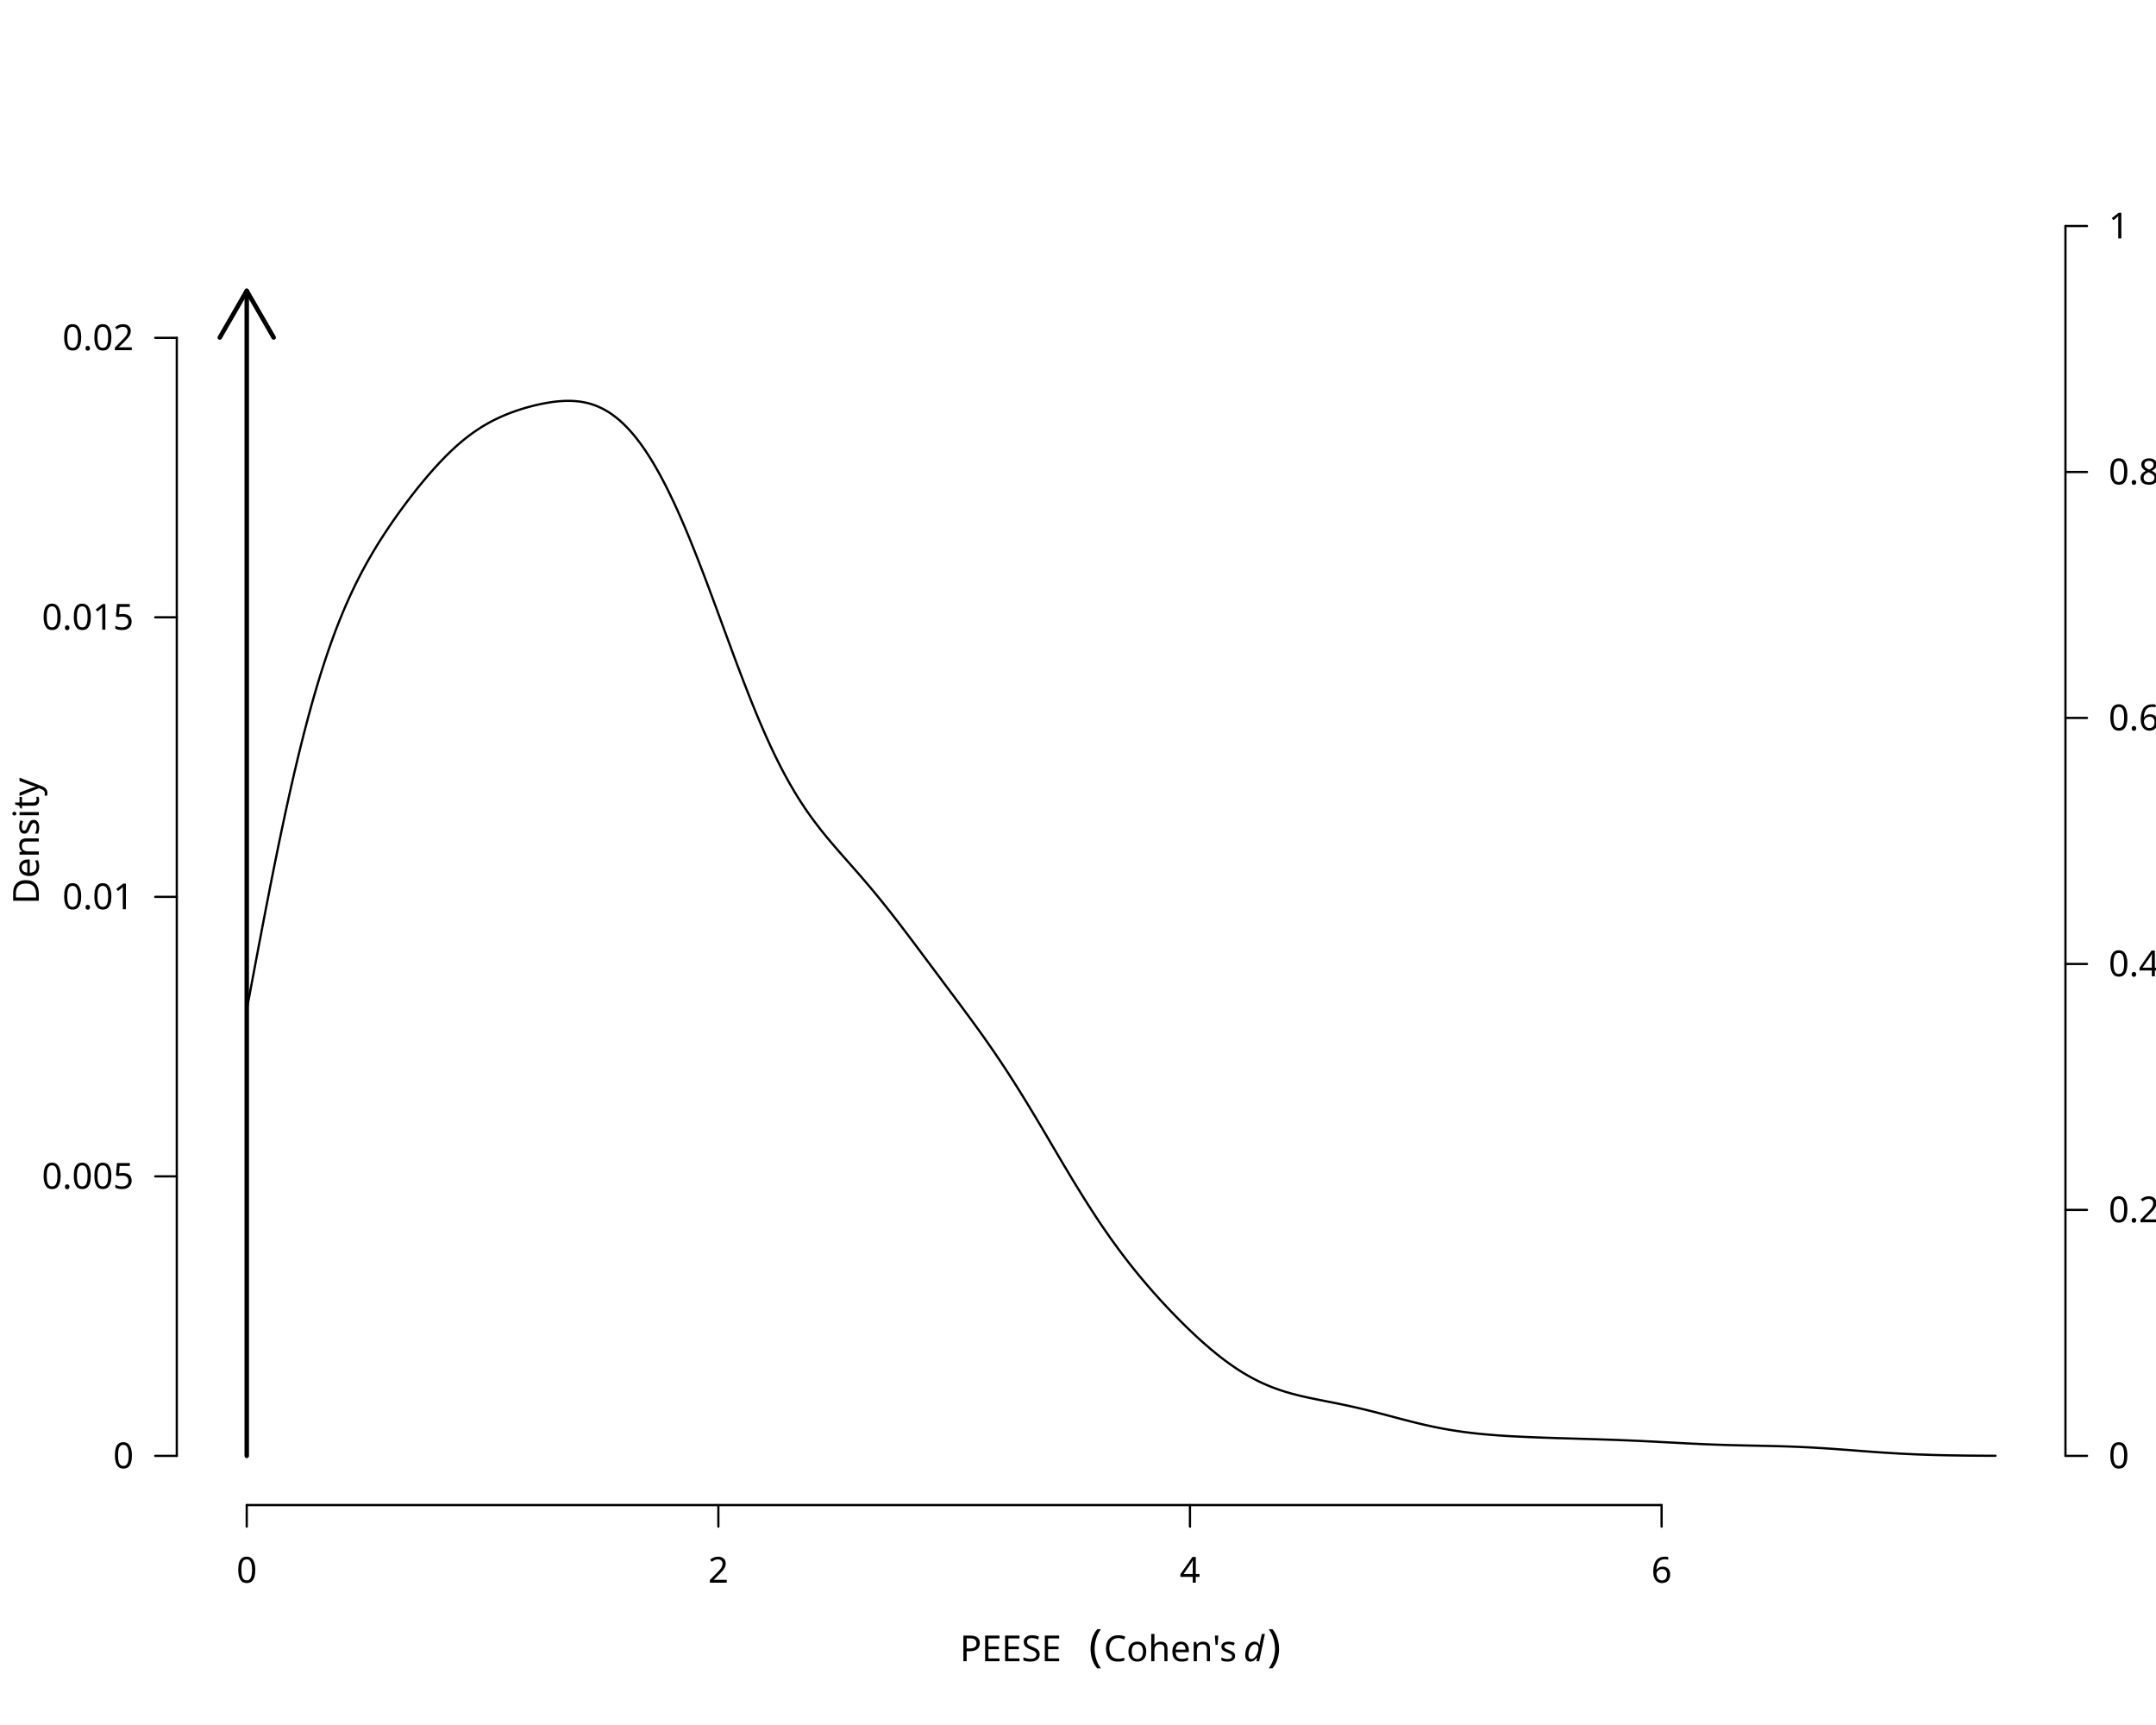
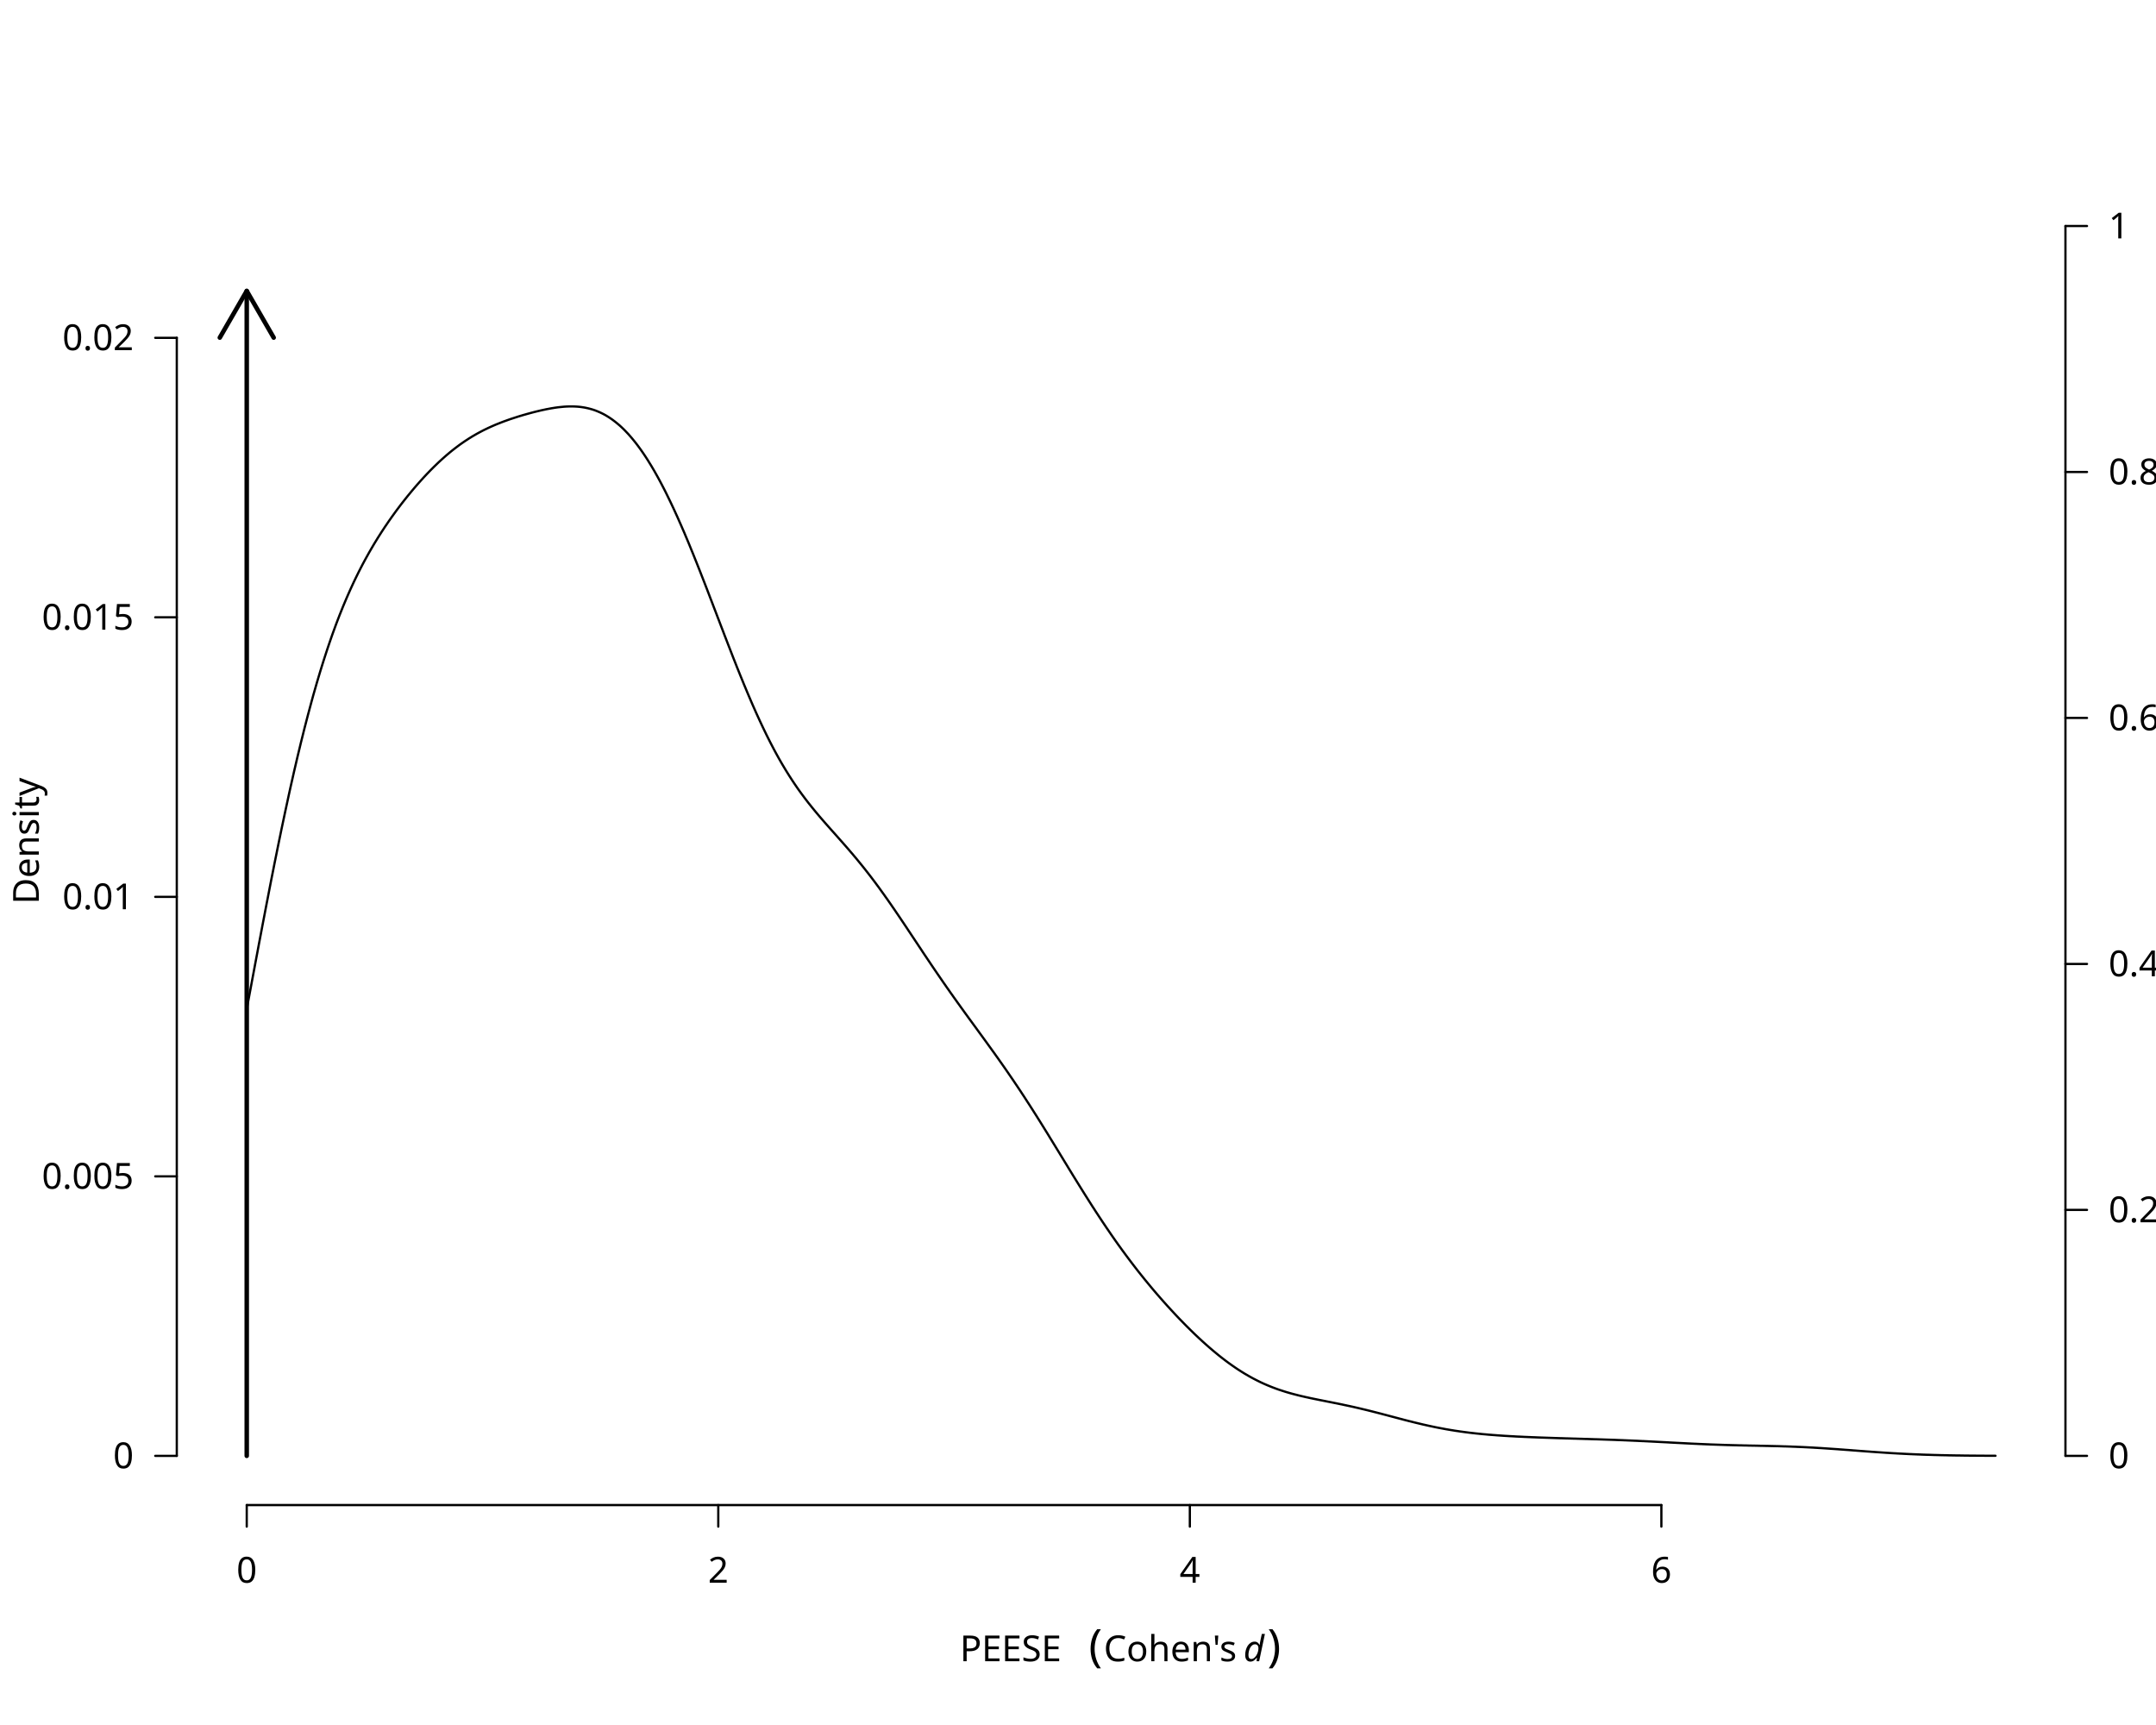
<svg xmlns="http://www.w3.org/2000/svg" class="svglite" data-engine-version="2.0" width="720.00pt" height="576.00pt" viewBox="0 0 720.00 576.00">
  <defs>
    <style type="text/css">
    .svglite line, .svglite polyline, .svglite polygon, .svglite path, .svglite rect, .svglite circle {
      fill: none;
      stroke: #000000;
      stroke-linecap: round;
      stroke-linejoin: round;
      stroke-miterlimit: 10.00;
    }
  </style>
  </defs>
  <rect width="100%" height="100%" style="stroke: none; fill: #FFFFFF;" />
  <defs>
    <clipPath id="cpMC4wMHw3MjAuMDB8MC4wMHw1NzYuMDA=">
      <rect x="0.00" y="0.00" width="720.00" height="576.00" />
    </clipPath>
  </defs>
  <g clip-path="url(#cpMC4wMHw3MjAuMDB8MC4wMHw1NzYuMDA=)">
    <text x="320.57" y="554.71" style="font-size: 12.00px; font-family: sans;" textLength="40.03px" lengthAdjust="spacingAndGlyphs">PEESE</text>
    <text x="360.60" y="554.71" style="font-size: 12.00px; font-family: sans;" textLength="3.00px" lengthAdjust="spacingAndGlyphs"> </text>
    <text x="363.61" y="554.71" style="font-size: 15.00px; font-family: sans;" textLength="5.00px" lengthAdjust="spacingAndGlyphs">(</text>
    <text x="368.60" y="554.71" style="font-size: 12.00px; font-family: sans;" textLength="43.66px" lengthAdjust="spacingAndGlyphs">Cohen's</text>
    <text x="412.26" y="554.71" style="font-size: 12.00px; font-family: sans;" textLength="3.00px" lengthAdjust="spacingAndGlyphs"> </text>
    <text x="415.26" y="554.71" style="font-size: 12.00px; font-style: italic; font-family: sans;" textLength="6.67px" lengthAdjust="spacingAndGlyphs">d</text>
    <text x="423.24" y="554.71" style="font-size: 15.00px; font-family: sans;" textLength="4.99px" lengthAdjust="spacingAndGlyphs">)</text>
    <text transform="translate(12.96,280.80) rotate(-90)" text-anchor="middle" style="font-size: 12.00px; font-family: sans;" textLength="40.02px" lengthAdjust="spacingAndGlyphs">Density</text>
-     <line x1="82.40" y1="502.56" x2="554.89" y2="502.56" style="stroke-width: 0.75;" />
+     <line x1="82.40" y1="502.56" x2="554.82" y2="502.56" style="stroke-width: 0.75;" />
    <line x1="82.40" y1="502.56" x2="82.40" y2="509.76" style="stroke-width: 0.75;" />
-     <line x1="239.90" y1="502.56" x2="239.90" y2="509.76" style="stroke-width: 0.75;" />
-     <line x1="397.39" y1="502.56" x2="397.39" y2="509.76" style="stroke-width: 0.75;" />
-     <line x1="554.89" y1="502.56" x2="554.89" y2="509.76" style="stroke-width: 0.75;" />
+     <line x1="239.87" y1="502.56" x2="239.87" y2="509.76" style="stroke-width: 0.75;" />
+     <line x1="397.35" y1="502.56" x2="397.35" y2="509.76" style="stroke-width: 0.75;" />
+     <line x1="554.82" y1="502.56" x2="554.82" y2="509.76" style="stroke-width: 0.75;" />
    <text x="82.40" y="528.48" text-anchor="middle" style="font-size: 12.00px; font-family: sans;" textLength="6.67px" lengthAdjust="spacingAndGlyphs">0</text>
-     <text x="239.90" y="528.48" text-anchor="middle" style="font-size: 12.00px; font-family: sans;" textLength="6.67px" lengthAdjust="spacingAndGlyphs">2</text>
-     <text x="397.39" y="528.48" text-anchor="middle" style="font-size: 12.00px; font-family: sans;" textLength="6.67px" lengthAdjust="spacingAndGlyphs">4</text>
-     <text x="554.89" y="528.48" text-anchor="middle" style="font-size: 12.00px; font-family: sans;" textLength="6.67px" lengthAdjust="spacingAndGlyphs">6</text>
+     <text x="239.87" y="528.48" text-anchor="middle" style="font-size: 12.00px; font-family: sans;" textLength="6.67px" lengthAdjust="spacingAndGlyphs">2</text>
+     <text x="397.35" y="528.48" text-anchor="middle" style="font-size: 12.00px; font-family: sans;" textLength="6.67px" lengthAdjust="spacingAndGlyphs">4</text>
+     <text x="554.82" y="528.48" text-anchor="middle" style="font-size: 12.00px; font-family: sans;" textLength="6.67px" lengthAdjust="spacingAndGlyphs">6</text>
    <line x1="59.04" y1="486.13" x2="59.04" y2="112.80" style="stroke-width: 0.75;" />
    <line x1="59.04" y1="486.13" x2="51.84" y2="486.13" style="stroke-width: 0.75;" />
    <line x1="59.04" y1="392.80" x2="51.84" y2="392.80" style="stroke-width: 0.75;" />
    <line x1="59.04" y1="299.47" x2="51.84" y2="299.47" style="stroke-width: 0.75;" />
    <line x1="59.04" y1="206.13" x2="51.84" y2="206.13" style="stroke-width: 0.75;" />
    <line x1="59.04" y1="112.80" x2="51.84" y2="112.80" style="stroke-width: 0.75;" />
    <text x="44.64" y="490.26" text-anchor="end" style="font-size: 12.00px; font-family: sans;" textLength="6.67px" lengthAdjust="spacingAndGlyphs">0</text>
    <text x="44.64" y="396.93" text-anchor="end" style="font-size: 12.00px; font-family: sans;" textLength="30.03px" lengthAdjust="spacingAndGlyphs">0.005</text>
    <text x="44.64" y="303.60" text-anchor="end" style="font-size: 12.00px; font-family: sans;" textLength="23.36px" lengthAdjust="spacingAndGlyphs">0.01</text>
    <text x="44.64" y="210.26" text-anchor="end" style="font-size: 12.00px; font-family: sans;" textLength="30.03px" lengthAdjust="spacingAndGlyphs">0.015</text>
    <text x="44.64" y="116.93" text-anchor="end" style="font-size: 12.00px; font-family: sans;" textLength="23.36px" lengthAdjust="spacingAndGlyphs">0.02</text>
    <line x1="689.76" y1="486.13" x2="689.76" y2="75.47" style="stroke-width: 0.75;" />
    <line x1="689.76" y1="486.13" x2="696.96" y2="486.13" style="stroke-width: 0.75;" />
    <line x1="689.76" y1="404.00" x2="696.96" y2="404.00" style="stroke-width: 0.75;" />
    <line x1="689.76" y1="321.87" x2="696.96" y2="321.87" style="stroke-width: 0.75;" />
    <line x1="689.76" y1="239.73" x2="696.96" y2="239.73" style="stroke-width: 0.75;" />
    <line x1="689.76" y1="157.60" x2="696.96" y2="157.60" style="stroke-width: 0.75;" />
    <line x1="689.76" y1="75.47" x2="696.96" y2="75.47" style="stroke-width: 0.75;" />
    <text x="704.16" y="490.26" style="font-size: 12.00px; font-family: sans;" textLength="6.67px" lengthAdjust="spacingAndGlyphs">0</text>
    <text x="704.16" y="408.13" style="font-size: 12.00px; font-family: sans;" textLength="16.68px" lengthAdjust="spacingAndGlyphs">0.2</text>
    <text x="704.16" y="326.00" style="font-size: 12.00px; font-family: sans;" textLength="16.68px" lengthAdjust="spacingAndGlyphs">0.4</text>
    <text x="704.16" y="243.86" style="font-size: 12.00px; font-family: sans;" textLength="16.68px" lengthAdjust="spacingAndGlyphs">0.6</text>
    <text x="704.16" y="161.73" style="font-size: 12.00px; font-family: sans;" textLength="16.68px" lengthAdjust="spacingAndGlyphs">0.8</text>
    <text x="704.16" y="79.60" style="font-size: 12.00px; font-family: sans;" textLength="6.67px" lengthAdjust="spacingAndGlyphs">1</text>
    <text transform="translate(744.48,280.80) rotate(-90)" text-anchor="middle" style="font-size: 12.00px; font-family: sans;" textLength="56.03px" lengthAdjust="spacingAndGlyphs">Probability</text>
  </g>
  <defs>
    <clipPath id="cpNTkuMDR8Njg5Ljc2fDU5LjA0fDUwMi41Ng==">
      <rect x="59.04" y="59.04" width="630.72" height="443.52" />
    </clipPath>
  </defs>
  <g clip-path="url(#cpNTkuMDR8Njg5Ljc2fDU5LjA0fDUwMi41Ng==)">
-     <polyline points="82.40,486.13 82.40,337.22 82.98,334.10 83.57,330.98 84.15,327.86 84.74,324.74 85.32,321.64 85.91,318.54 86.49,315.45 87.08,312.38 87.66,309.31 88.25,306.27 88.83,303.24 89.42,300.23 90.00,297.25 90.58,294.28 91.17,291.34 91.75,288.43 92.34,285.55 92.92,282.69 93.51,279.86 94.09,277.07 94.68,274.32 95.26,271.59 95.85,268.90 96.43,266.25 97.01,263.64 97.60,261.06 98.18,258.52 98.77,256.02 99.35,253.57 99.94,251.16 100.52,248.79 101.11,246.45 101.69,244.16 102.28,241.92 102.86,239.72 103.45,237.56 104.03,235.44 104.61,233.37 105.20,231.34 105.78,229.36 106.37,227.41 106.95,225.50 107.54,223.64 108.12,221.83 108.71,220.04 109.29,218.30 109.88,216.60 110.46,214.94 111.04,213.32 111.63,211.73 112.21,210.18 112.80,208.67 113.38,207.19 113.97,205.75 114.55,204.34 115.14,202.95 115.72,201.61 116.31,200.29 116.89,199.01 117.48,197.74 118.06,196.51 118.64,195.31 119.23,194.13 119.81,192.97 120.40,191.83 120.98,190.72 121.57,189.64 122.15,188.57 122.74,187.52 123.32,186.49 123.91,185.48 124.49,184.48 125.07,183.51 125.66,182.54 126.24,181.59 126.83,180.66 127.41,179.74 128.00,178.83 128.58,177.94 129.17,177.05 129.75,176.18 130.34,175.32 130.92,174.47 131.51,173.62 132.09,172.79 132.67,171.97 133.26,171.15 133.84,170.34 134.43,169.55 135.01,168.76 135.60,167.97 136.18,167.20 136.77,166.43 137.35,165.67 137.94,164.92 138.52,164.17 139.10,163.43 139.69,162.70 140.27,161.98 140.86,161.27 141.44,160.56 142.03,159.86 142.61,159.17 143.20,158.49 143.78,157.81 144.37,157.15 144.95,156.49 145.54,155.84 146.12,155.21 146.70,154.58 147.29,153.96 147.87,153.35 148.46,152.75 149.04,152.16 149.63,151.58 150.21,151.01 150.80,150.45 151.38,149.91 151.97,149.37 152.55,148.84 153.13,148.33 153.72,147.83 154.30,147.33 154.89,146.85 155.47,146.38 156.06,145.92 156.64,145.48 157.23,145.04 157.81,144.61 158.40,144.20 158.98,143.80 159.57,143.41 160.15,143.03 160.73,142.65 161.32,142.29 161.90,141.95 162.49,141.61 163.07,141.28 163.66,140.95 164.24,140.64 164.83,140.34 165.41,140.05 166.00,139.77 166.58,139.49 167.16,139.23 167.75,138.97 168.33,138.72 168.92,138.47 169.50,138.24 170.09,138.01 170.67,137.79 171.26,137.57 171.84,137.36 172.43,137.16 173.01,136.96 173.60,136.77 174.18,136.58 174.76,136.41 175.35,136.23 175.93,136.06 176.52,135.90 177.10,135.74 177.69,135.59 178.27,135.44 178.86,135.30 179.44,135.17 180.03,135.03 180.61,134.91 181.19,134.79 181.78,134.68 182.36,134.57 182.95,134.47 183.53,134.37 184.12,134.29 184.70,134.20 185.29,134.13 185.87,134.06 186.46,134.01 187.04,133.96 187.63,133.92 188.21,133.88 188.79,133.86 189.38,133.85 189.96,133.85 190.55,133.85 191.13,133.87 191.72,133.91 192.30,133.95 192.89,134.01 193.47,134.07 194.06,134.16 194.64,134.26 195.22,134.37 195.81,134.49 196.39,134.63 196.98,134.79 197.56,134.97 198.15,135.16 198.73,135.37 199.32,135.60 199.90,135.84 200.49,136.11 201.07,136.39 201.66,136.69 202.24,137.02 202.82,137.36 203.41,137.72 203.99,138.11 204.58,138.52 205.16,138.95 205.75,139.40 206.33,139.87 206.92,140.36 207.50,140.89 208.09,141.43 208.67,142.00 209.25,142.59 209.84,143.20 210.42,143.84 211.01,144.51 211.59,145.19 212.18,145.90 212.76,146.64 213.35,147.41 213.93,148.19 214.52,149.00 215.10,149.84 215.69,150.70 216.27,151.59 216.85,152.50 217.44,153.43 218.02,154.39 218.61,155.38 219.19,156.39 219.78,157.43 220.36,158.48 220.95,159.57 221.53,160.67 222.12,161.80 222.70,162.96 223.28,164.13 223.87,165.33 224.45,166.55 225.04,167.79 225.62,169.06 226.21,170.34 226.79,171.65 227.38,172.97 227.96,174.32 228.55,175.68 229.13,177.07 229.72,178.47 230.30,179.88 230.88,181.32 231.47,182.77 232.05,184.23 232.64,185.71 233.22,187.20 233.81,188.71 234.39,190.23 234.98,191.76 235.56,193.29 236.15,194.84 236.73,196.40 237.31,197.96 237.90,199.53 238.48,201.11 239.07,202.69 239.65,204.28 240.24,205.87 240.82,207.45 241.41,209.05 241.99,210.64 242.58,212.22 243.16,213.81 243.75,215.39 244.33,216.97 244.91,218.55 245.50,220.12 246.08,221.68 246.67,223.23 247.25,224.77 247.84,226.31 248.42,227.83 249.01,229.34 249.59,230.84 250.18,232.33 250.76,233.80 251.34,235.25 251.93,236.69 252.51,238.12 253.10,239.52 253.68,240.91 254.27,242.28 254.85,243.63 255.44,244.97 256.02,246.28 256.61,247.57 257.19,248.85 257.78,250.10 258.36,251.33 258.94,252.54 259.53,253.73 260.11,254.90 260.70,256.05 261.28,257.17 261.87,258.28 262.45,259.36 263.04,260.42 263.62,261.47 264.21,262.49 264.79,263.48 265.37,264.47 265.96,265.43 266.54,266.37 267.13,267.29 267.71,268.20 268.30,269.08 268.88,269.96 269.47,270.81 270.05,271.64 270.64,272.47 271.22,273.28 271.81,274.07 272.39,274.85 272.97,275.61 273.56,276.37 274.14,277.12 274.73,277.85 275.31,278.57 275.90,279.29 276.48,280.00 277.07,280.70 277.65,281.39 278.24,282.07 278.82,282.76 279.41,283.43 279.99,284.11 280.57,284.77 281.16,285.44 281.74,286.11 282.33,286.77 282.91,287.43 283.50,288.09 284.08,288.76 284.67,289.42 285.25,290.08 285.84,290.75 286.42,291.42 287.00,292.09 287.59,292.76 288.17,293.44 288.76,294.12 289.34,294.81 289.93,295.49 290.51,296.18 291.10,296.88 291.68,297.58 292.27,298.28 292.85,298.99 293.44,299.71 294.02,300.42 294.60,301.15 295.19,301.87 295.77,302.60 296.36,303.34 296.94,304.08 297.53,304.82 298.11,305.57 298.70,306.32 299.28,307.07 299.87,307.83 300.45,308.59 301.03,309.35 301.62,310.12 302.20,310.89 302.79,311.66 303.37,312.43 303.96,313.21 304.54,313.98 305.13,314.76 305.71,315.54 306.30,316.32 306.88,317.10 307.47,317.88 308.05,318.67 308.63,319.45 309.22,320.23 309.80,321.01 310.39,321.79 310.97,322.58 311.56,323.36 312.14,324.14 312.73,324.92 313.31,325.70 313.90,326.49 314.48,327.27 315.06,328.05 315.65,328.83 316.23,329.61 316.82,330.39 317.40,331.17 317.99,331.95 318.57,332.73 319.16,333.52 319.74,334.30 320.33,335.08 320.91,335.87 321.50,336.66 322.08,337.45 322.66,338.24 323.25,339.03 323.83,339.82 324.42,340.62 325.00,341.42 325.59,342.22 326.17,343.03 326.76,343.84 327.34,344.65 327.93,345.47 328.51,346.29 329.09,347.12 329.68,347.95 330.26,348.79 330.85,349.63 331.43,350.47 332.02,351.33 332.60,352.18 333.19,353.05 333.77,353.91 334.36,354.79 334.94,355.67 335.53,356.55 336.11,357.45 336.69,358.34 337.28,359.25 337.86,360.16 338.45,361.07 339.03,361.99 339.62,362.92 340.20,363.85 340.79,364.79 341.37,365.73 341.96,366.68 342.54,367.63 343.12,368.59 343.71,369.55 344.29,370.52 344.88,371.49 345.46,372.46 346.05,373.44 346.63,374.42 347.22,375.40 347.80,376.39 348.39,377.38 348.97,378.37 349.56,379.36 350.14,380.35 350.72,381.34 351.31,382.33 351.89,383.33 352.48,384.32 353.06,385.31 353.65,386.30 354.23,387.29 354.82,388.27 355.40,389.26 355.99,390.24 356.57,391.21 357.15,392.19 357.74,393.16 358.32,394.13 358.91,395.09 359.49,396.05 360.08,397.00 360.66,397.95 361.25,398.89 361.83,399.83 362.42,400.76 363.00,401.68 363.59,402.60 364.17,403.51 364.75,404.42 365.34,405.31 365.92,406.21 366.51,407.09 367.09,407.97 367.68,408.83 368.26,409.70 368.85,410.55 369.43,411.40 370.02,412.23 370.60,413.07 371.18,413.89 371.77,414.71 372.35,415.51 372.94,416.31 373.52,417.11 374.11,417.89 374.69,418.67 375.28,419.44 375.86,420.21 376.45,420.96 377.03,421.72 377.62,422.46 378.20,423.19 378.78,423.92 379.37,424.65 379.95,425.36 380.54,426.07 381.12,426.77 381.71,427.47 382.29,428.16 382.88,428.85 383.46,429.53 384.05,430.20 384.63,430.87 385.21,431.54 385.80,432.19 386.38,432.84 386.97,433.49 387.55,434.14 388.14,434.77 388.72,435.41 389.31,436.03 389.89,436.66 390.48,437.27 391.06,437.89 391.65,438.50 392.23,439.10 392.81,439.70 393.40,440.29 393.98,440.88 394.57,441.47 395.15,442.05 395.74,442.63 396.32,443.20 396.91,443.76 397.49,444.32 398.08,444.88 398.66,445.43 399.24,445.98 399.83,446.52 400.41,447.05 401.00,447.58 401.58,448.11 402.17,448.62 402.75,449.13 403.34,449.64 403.92,450.14 404.51,450.64 405.09,451.12 405.68,451.60 406.26,452.08 406.84,452.55 407.43,453.01 408.01,453.46 408.60,453.91 409.18,454.35 409.77,454.78 410.35,455.20 410.94,455.62 411.52,456.03 412.11,456.43 412.69,456.83 413.27,457.21 413.86,457.59 414.44,457.96 415.03,458.33 415.61,458.68 416.20,459.02 416.78,459.36 417.37,459.69 417.95,460.01 418.54,460.33 419.12,460.63 419.71,460.93 420.29,461.22 420.87,461.50 421.46,461.77 422.04,462.04 422.63,462.30 423.21,462.55 423.80,462.79 424.38,463.03 424.97,463.26 425.55,463.48 426.14,463.69 426.72,463.90 427.30,464.10 427.89,464.30 428.47,464.49 429.06,464.67 429.64,464.85 430.23,465.02 430.81,465.19 431.40,465.35 431.98,465.51 432.57,465.66 433.15,465.81 433.74,465.96 434.32,466.10 434.90,466.23 435.49,466.37 436.07,466.50 436.66,466.63 437.24,466.76 437.83,466.88 438.41,467.00 439.00,467.12 439.58,467.24 440.17,467.36 440.75,467.48 441.33,467.59 441.92,467.71 442.50,467.83 443.09,467.94 443.67,468.06 444.26,468.17 444.84,468.29 445.43,468.40 446.01,468.52 446.60,468.64 447.18,468.76 447.77,468.88 448.35,469.00 448.93,469.12 449.52,469.25 450.10,469.37 450.69,469.50 451.27,469.63 451.86,469.76 452.44,469.89 453.03,470.02 453.61,470.16 454.20,470.29 454.78,470.43 455.36,470.57 455.95,470.71 456.53,470.86 457.12,471.00 457.70,471.15 458.29,471.29 458.87,471.44 459.46,471.59 460.04,471.74 460.63,471.89 461.21,472.05 461.80,472.20 462.38,472.35 462.96,472.51 463.55,472.66 464.13,472.82 464.72,472.97 465.30,473.13 465.89,473.28 466.47,473.44 467.06,473.59 467.64,473.75 468.23,473.90 468.81,474.05 469.39,474.20 469.98,474.35 470.56,474.50 471.15,474.65 471.73,474.80 472.32,474.94 472.90,475.09 473.49,475.23 474.07,475.37 474.66,475.51 475.24,475.65 475.83,475.78 476.41,475.91 476.99,476.04 477.58,476.17 478.16,476.30 478.75,476.42 479.33,476.54 479.92,476.66 480.50,476.77 481.09,476.89 481.67,477.00 482.26,477.11 482.84,477.21 483.43,477.31 484.01,477.42 484.59,477.51 485.18,477.61 485.76,477.70 486.35,477.79 486.93,477.88 487.52,477.96 488.10,478.05 488.69,478.13 489.27,478.21 489.86,478.28 490.44,478.35 491.02,478.43 491.61,478.49 492.19,478.56 492.78,478.63 493.36,478.69 493.95,478.75 494.53,478.81 495.12,478.86 495.70,478.92 496.29,478.97 496.87,479.02 497.46,479.07 498.04,479.12 498.62,479.17 499.21,479.21 499.79,479.26 500.38,479.30 500.96,479.34 501.55,479.38 502.13,479.42 502.72,479.45 503.30,479.49 503.89,479.52 504.47,479.56 505.05,479.59 505.64,479.62 506.22,479.65 506.81,479.68 507.39,479.71 507.98,479.74 508.56,479.77 509.15,479.80 509.73,479.82 510.32,479.85 510.90,479.87 511.49,479.90 512.07,479.92 512.65,479.94 513.24,479.97 513.82,479.99 514.41,480.01 514.99,480.03 515.58,480.05 516.16,480.07 516.75,480.09 517.33,480.11 517.92,480.13 518.50,480.15 519.08,480.17 519.67,480.19 520.25,480.21 520.84,480.22 521.42,480.24 522.01,480.26 522.59,480.28 523.18,480.30 523.76,480.31 524.35,480.33 524.93,480.35 525.52,480.36 526.10,480.38 526.68,480.40 527.27,480.42 527.85,480.43 528.44,480.45 529.02,480.47 529.61,480.48 530.19,480.50 530.78,480.52 531.36,480.54 531.95,480.56 532.53,480.57 533.11,480.59 533.70,480.61 534.28,480.63 534.87,480.65 535.45,480.67 536.04,480.69 536.62,480.71 537.21,480.73 537.79,480.75 538.38,480.77 538.96,480.79 539.55,480.81 540.13,480.83 540.71,480.85 541.30,480.88 541.88,480.90 542.47,480.92 543.05,480.95 543.64,480.97 544.22,481.00 544.81,481.02 545.39,481.05 545.98,481.07 546.56,481.10 547.14,481.13 547.73,481.15 548.31,481.18 548.90,481.21 549.48,481.24 550.07,481.27 550.65,481.30 551.24,481.32 551.82,481.35 552.41,481.38 552.99,481.41 553.58,481.44 554.16,481.48 554.74,481.51 555.33,481.54 555.91,481.57 556.50,481.60 557.08,481.63 557.67,481.66 558.25,481.69 558.84,481.72 559.42,481.75 560.01,481.79 560.59,481.82 561.17,481.85 561.76,481.88 562.34,481.91 562.93,481.94 563.51,481.97 564.10,482.00 564.68,482.03 565.27,482.06 565.85,482.08 566.44,482.11 567.02,482.14 567.61,482.17 568.19,482.19 568.77,482.22 569.36,482.24 569.94,482.27 570.53,482.29 571.11,482.31 571.70,482.34 572.28,482.36 572.87,482.38 573.45,482.40 574.04,482.42 574.62,482.44 575.20,482.46 575.79,482.48 576.37,482.50 576.96,482.51 577.54,482.53 578.13,482.55 578.71,482.56 579.30,482.58 579.88,482.59 580.47,482.61 581.05,482.62 581.64,482.63 582.22,482.65 582.80,482.66 583.39,482.67 583.97,482.68 584.56,482.70 585.14,482.71 585.73,482.72 586.31,482.73 586.90,482.74 587.48,482.75 588.07,482.77 588.65,482.78 589.23,482.79 589.82,482.80 590.40,482.82 590.99,482.83 591.57,482.84 592.16,482.86 592.74,482.87 593.33,482.89 593.91,482.90 594.50,482.92 595.08,482.93 595.67,482.95 596.25,482.97 596.83,482.99 597.42,483.01 598.00,483.03 598.59,483.05 599.17,483.07 599.76,483.10 600.34,483.12 600.93,483.14 601.51,483.17 602.10,483.20 602.68,483.23 603.26,483.25 603.85,483.28 604.43,483.31 605.02,483.35 605.60,483.38 606.19,483.41 606.77,483.45 607.36,483.48 607.94,483.52 608.53,483.55 609.11,483.59 609.70,483.63 610.28,483.67 610.86,483.71 611.45,483.75 612.03,483.79 612.62,483.83 613.20,483.87 613.79,483.92 614.37,483.96 614.96,484.00 615.54,484.05 616.13,484.09 616.71,484.13 617.29,484.18 617.88,484.22 618.46,484.27 619.05,484.31 619.63,484.36 620.22,484.40 620.80,484.45 621.39,484.49 621.97,484.54 622.56,484.58 623.14,484.62 623.73,484.67 624.31,484.71 624.89,484.75 625.48,484.80 626.06,484.84 626.65,484.88 627.23,484.92 627.82,484.96 628.40,485.00 628.99,485.04 629.57,485.08 630.16,485.11 630.74,485.15 631.32,485.19 631.91,485.22 632.49,485.26 633.08,485.29 633.66,485.32 634.25,485.36 634.83,485.39 635.42,485.42 636.00,485.45 636.59,485.48 637.17,485.51 637.76,485.53 638.34,485.56 638.92,485.59 639.51,485.61 640.09,485.64 640.68,485.66 641.26,485.68 641.85,485.70 642.43,485.72 643.02,485.75 643.60,485.76 644.19,485.78 644.77,485.80 645.35,485.82 645.94,485.84 646.52,485.85 647.11,485.87 647.69,485.88 648.28,485.90 648.86,485.91 649.45,485.92 650.03,485.93 650.62,485.94 651.20,485.96 651.79,485.97 652.37,485.98 652.95,485.99 653.54,485.99 654.12,486.00 654.71,486.01 655.29,486.02 655.88,486.03 656.46,486.03 657.05,486.04 657.63,486.05 658.22,486.05 658.80,486.06 659.38,486.06 659.97,486.07 660.55,486.07 661.14,486.08 661.72,486.08 662.31,486.08 662.89,486.09 663.48,486.09 664.06,486.09 664.65,486.10 665.23,486.10 665.82,486.10 666.40,486.10 " style="stroke-width: 0.75;" />
-     <line x1="82.40" y1="486.13" x2="82.40" y2="97.11" style="stroke-width: 1.50;" />
-     <polyline points="91.40,112.70 82.40,97.11 73.40,112.70 " style="stroke-width: 1.50;" />
+     <polyline points="82.40,486.13 82.40,336.97 82.98,333.84 83.57,330.71 84.15,327.58 84.74,324.45 85.32,321.33 85.91,318.22 86.49,315.11 87.08,312.02 87.66,308.94 88.25,305.88 88.83,302.83 89.42,299.81 90.00,296.80 90.58,293.82 91.17,290.86 91.75,287.92 92.34,285.02 92.92,282.14 93.51,279.29 94.09,276.47 94.68,273.69 95.26,270.94 95.85,268.22 96.43,265.53 97.01,262.89 97.60,260.29 98.18,257.72 98.77,255.19 99.35,252.70 99.94,250.26 100.52,247.85 101.11,245.49 101.69,243.16 102.28,240.88 102.86,238.65 103.45,236.45 104.03,234.30 104.61,232.18 105.20,230.12 105.78,228.10 106.37,226.11 106.95,224.17 107.54,222.27 108.12,220.42 108.71,218.60 109.29,216.82 109.88,215.08 110.46,213.39 111.04,211.73 111.63,210.11 112.21,208.52 112.80,206.97 113.38,205.46 113.97,203.99 114.55,202.54 115.14,201.13 115.72,199.76 116.31,198.41 116.89,197.10 117.48,195.81 118.06,194.55 118.64,193.33 119.23,192.13 119.81,190.95 120.40,189.80 120.98,188.67 121.57,187.57 122.15,186.50 122.74,185.44 123.32,184.40 123.91,183.38 124.49,182.39 125.07,181.41 125.66,180.45 126.24,179.50 126.83,178.58 127.41,177.67 128.00,176.77 128.58,175.89 129.17,175.03 129.75,174.17 130.34,173.33 130.92,172.51 131.51,171.69 132.09,170.89 132.67,170.10 133.26,169.32 133.84,168.55 134.43,167.79 135.01,167.05 135.60,166.31 136.18,165.58 136.77,164.87 137.35,164.16 137.94,163.46 138.52,162.77 139.10,162.10 139.69,161.43 140.27,160.77 140.86,160.12 141.44,159.48 142.03,158.85 142.61,158.23 143.20,157.62 143.78,157.02 144.37,156.43 144.95,155.85 145.54,155.28 146.12,154.72 146.70,154.17 147.29,153.63 147.87,153.10 148.46,152.58 149.04,152.07 149.63,151.57 150.21,151.08 150.80,150.60 151.38,150.14 151.97,149.68 152.55,149.24 153.13,148.80 153.72,148.37 154.30,147.96 154.89,147.56 155.47,147.16 156.06,146.78 156.64,146.40 157.23,146.04 157.81,145.68 158.40,145.34 158.98,145.00 159.57,144.67 160.15,144.36 160.73,144.05 161.32,143.74 161.90,143.45 162.49,143.17 163.07,142.89 163.66,142.62 164.24,142.36 164.83,142.10 165.41,141.85 166.00,141.61 166.58,141.38 167.16,141.15 167.75,140.92 168.33,140.70 168.92,140.49 169.50,140.28 170.09,140.07 170.67,139.87 171.26,139.68 171.84,139.49 172.43,139.30 173.01,139.11 173.60,138.93 174.18,138.76 174.76,138.58 175.35,138.42 175.93,138.25 176.52,138.09 177.10,137.93 177.69,137.77 178.27,137.62 178.86,137.47 179.44,137.33 180.03,137.19 180.61,137.05 181.19,136.92 181.78,136.80 182.36,136.67 182.95,136.56 183.53,136.45 184.12,136.34 184.70,136.25 185.29,136.15 185.87,136.07 186.46,135.99 187.04,135.93 187.63,135.87 188.21,135.81 188.79,135.77 189.38,135.74 189.96,135.72 190.55,135.71 191.13,135.71 191.72,135.73 192.30,135.75 192.89,135.79 193.47,135.84 194.06,135.91 194.64,136.00 195.22,136.09 195.81,136.21 196.39,136.34 196.98,136.49 197.56,136.65 198.15,136.83 198.73,137.03 199.32,137.26 199.90,137.50 200.49,137.76 201.07,138.04 201.66,138.34 202.24,138.66 202.82,139.01 203.41,139.38 203.99,139.77 204.58,140.18 205.16,140.62 205.75,141.08 206.33,141.56 206.92,142.06 207.50,142.59 208.09,143.15 208.67,143.73 209.25,144.34 209.84,144.96 210.42,145.62 211.01,146.30 211.59,147.01 212.18,147.74 212.76,148.49 213.35,149.28 213.93,150.08 214.52,150.92 215.10,151.77 215.69,152.66 216.27,153.56 216.85,154.50 217.44,155.45 218.02,156.43 218.61,157.44 219.19,158.47 219.78,159.53 220.36,160.60 220.95,161.71 221.53,162.83 222.12,163.98 222.70,165.15 223.28,166.34 223.87,167.55 224.45,168.78 225.04,170.04 225.62,171.31 226.21,172.60 226.79,173.92 227.38,175.25 227.96,176.59 228.55,177.95 229.13,179.34 229.72,180.73 230.30,182.14 230.88,183.57 231.47,185.00 232.05,186.46 232.64,187.92 233.22,189.39 233.81,190.87 234.39,192.37 234.98,193.87 235.56,195.37 236.15,196.89 236.73,198.41 237.31,199.93 237.90,201.46 238.48,202.99 239.07,204.52 239.65,206.05 240.24,207.58 240.82,209.11 241.41,210.64 241.99,212.17 242.58,213.69 243.16,215.20 243.75,216.71 244.33,218.21 244.91,219.71 245.50,221.19 246.08,222.67 246.67,224.13 247.25,225.58 247.84,227.02 248.42,228.45 249.01,229.86 249.59,231.26 250.18,232.64 250.76,234.00 251.34,235.35 251.93,236.68 252.51,238.00 253.10,239.29 253.68,240.56 254.27,241.82 254.85,243.05 255.44,244.27 256.02,245.47 256.61,246.64 257.19,247.79 257.78,248.93 258.36,250.04 258.94,251.13 259.53,252.20 260.11,253.25 260.70,254.28 261.28,255.28 261.87,256.27 262.45,257.24 263.04,258.18 263.62,259.11 264.21,260.02 264.79,260.91 265.37,261.78 265.96,262.64 266.54,263.48 267.13,264.30 267.71,265.10 268.30,265.89 268.88,266.67 269.47,267.44 270.05,268.19 270.64,268.92 271.22,269.65 271.81,270.37 272.39,271.08 272.97,271.77 273.56,272.47 274.14,273.15 274.73,273.83 275.31,274.50 275.90,275.17 276.48,275.83 277.07,276.49 277.65,277.15 278.24,277.81 278.82,278.46 279.41,279.12 279.99,279.78 280.57,280.44 281.16,281.10 281.74,281.76 282.33,282.43 282.91,283.10 283.50,283.78 284.08,284.46 284.67,285.14 285.25,285.84 285.84,286.53 286.42,287.24 287.00,287.95 287.59,288.67 288.17,289.39 288.76,290.13 289.34,290.87 289.93,291.62 290.51,292.37 291.10,293.14 291.68,293.91 292.27,294.69 292.85,295.48 293.44,296.27 294.02,297.08 294.60,297.89 295.19,298.70 295.77,299.53 296.36,300.35 296.94,301.19 297.53,302.03 298.11,302.88 298.70,303.73 299.28,304.59 299.87,305.45 300.45,306.31 301.03,307.18 301.62,308.05 302.20,308.92 302.79,309.80 303.37,310.68 303.96,311.56 304.54,312.44 305.13,313.32 305.71,314.20 306.30,315.08 306.88,315.96 307.47,316.84 308.05,317.72 308.63,318.60 309.22,319.47 309.80,320.34 310.39,321.21 310.97,322.08 311.56,322.95 312.14,323.81 312.73,324.67 313.31,325.52 313.90,326.38 314.48,327.22 315.06,328.07 315.65,328.91 316.23,329.75 316.82,330.58 317.40,331.42 317.99,332.24 318.57,333.07 319.16,333.89 319.74,334.71 320.33,335.52 320.91,336.34 321.50,337.15 322.08,337.96 322.66,338.76 323.25,339.57 323.83,340.37 324.42,341.17 325.00,341.97 325.59,342.77 326.17,343.57 326.76,344.38 327.34,345.18 327.93,345.98 328.51,346.78 329.09,347.58 329.68,348.39 330.26,349.20 330.85,350.01 331.43,350.82 332.02,351.63 332.60,352.45 333.19,353.27 333.77,354.10 334.36,354.93 334.94,355.76 335.53,356.60 336.11,357.44 336.69,358.28 337.28,359.14 337.86,359.99 338.45,360.85 339.03,361.72 339.62,362.59 340.20,363.46 340.79,364.34 341.37,365.23 341.96,366.12 342.54,367.02 343.12,367.92 343.71,368.82 344.29,369.73 344.88,370.65 345.46,371.57 346.05,372.49 346.63,373.42 347.22,374.35 347.80,375.29 348.39,376.23 348.97,377.17 349.56,378.12 350.14,379.06 350.72,380.02 351.31,380.97 351.89,381.92 352.48,382.88 353.06,383.83 353.65,384.79 354.23,385.75 354.82,386.71 355.40,387.67 355.99,388.63 356.57,389.58 357.15,390.54 357.74,391.49 358.32,392.45 358.91,393.40 359.49,394.34 360.08,395.29 360.66,396.23 361.25,397.17 361.83,398.10 362.42,399.04 363.00,399.96 363.59,400.89 364.17,401.80 364.75,402.72 365.34,403.62 365.92,404.53 366.51,405.42 367.09,406.31 367.68,407.20 368.26,408.08 368.85,408.95 369.43,409.82 370.02,410.68 370.60,411.53 371.18,412.38 371.77,413.22 372.35,414.06 372.94,414.89 373.52,415.71 374.11,416.52 374.69,417.33 375.28,418.13 375.86,418.92 376.45,419.71 377.03,420.49 377.62,421.27 378.20,422.03 378.78,422.79 379.37,423.55 379.95,424.30 380.54,425.04 381.12,425.77 381.71,426.50 382.29,427.23 382.88,427.94 383.46,428.65 384.05,429.36 384.63,430.06 385.21,430.75 385.80,431.44 386.38,432.12 386.97,432.79 387.55,433.46 388.14,434.13 388.72,434.79 389.31,435.44 389.89,436.09 390.48,436.73 391.06,437.37 391.65,438.00 392.23,438.63 392.81,439.25 393.40,439.87 393.98,440.48 394.57,441.08 395.15,441.68 395.74,442.28 396.32,442.87 396.91,443.45 397.49,444.03 398.08,444.60 398.66,445.17 399.24,445.73 399.83,446.28 400.41,446.83 401.00,447.37 401.58,447.91 402.17,448.44 402.75,448.96 403.34,449.48 403.92,449.99 404.51,450.49 405.09,450.99 405.68,451.48 406.26,451.96 406.84,452.44 407.43,452.91 408.01,453.37 408.60,453.82 409.18,454.27 409.77,454.71 410.35,455.14 410.94,455.56 411.52,455.97 412.11,456.38 412.69,456.78 413.27,457.17 413.86,457.55 414.44,457.92 415.03,458.29 415.61,458.65 416.20,458.99 416.78,459.33 417.37,459.67 417.95,459.99 418.54,460.31 419.12,460.61 419.71,460.91 420.29,461.20 420.87,461.49 421.46,461.76 422.04,462.03 422.63,462.29 423.21,462.54 423.80,462.78 424.38,463.02 424.97,463.25 425.55,463.47 426.14,463.69 426.72,463.90 427.30,464.10 427.89,464.29 428.47,464.48 429.06,464.67 429.64,464.85 430.23,465.02 430.81,465.19 431.40,465.35 431.98,465.51 432.57,465.66 433.15,465.81 433.74,465.96 434.32,466.10 434.90,466.24 435.49,466.37 436.07,466.51 436.66,466.63 437.24,466.76 437.83,466.89 438.41,467.01 439.00,467.13 439.58,467.25 440.17,467.37 440.75,467.49 441.33,467.60 441.92,467.72 442.50,467.83 443.09,467.95 443.67,468.07 444.26,468.18 444.84,468.30 445.43,468.42 446.01,468.53 446.60,468.65 447.18,468.77 447.77,468.89 448.35,469.01 448.93,469.14 449.52,469.26 450.10,469.39 450.69,469.51 451.27,469.64 451.86,469.77 452.44,469.90 453.03,470.04 453.61,470.17 454.20,470.31 454.78,470.45 455.36,470.59 455.95,470.73 456.53,470.87 457.12,471.02 457.70,471.16 458.29,471.31 458.87,471.46 459.46,471.61 460.04,471.76 460.63,471.91 461.21,472.06 461.80,472.22 462.38,472.37 462.96,472.52 463.55,472.68 464.13,472.83 464.72,472.99 465.30,473.14 465.89,473.30 466.47,473.45 467.06,473.61 467.64,473.76 468.23,473.91 468.81,474.07 469.39,474.22 469.98,474.37 470.56,474.52 471.15,474.66 471.73,474.81 472.32,474.96 472.90,475.10 473.49,475.24 474.07,475.38 474.66,475.52 475.24,475.66 475.83,475.79 476.41,475.92 476.99,476.05 477.58,476.18 478.16,476.30 478.75,476.43 479.33,476.55 479.92,476.67 480.50,476.78 481.09,476.89 481.67,477.00 482.26,477.11 482.84,477.22 483.43,477.32 484.01,477.42 484.59,477.52 485.18,477.61 485.76,477.71 486.35,477.80 486.93,477.88 487.52,477.97 488.10,478.05 488.69,478.13 489.27,478.21 489.86,478.28 490.44,478.36 491.02,478.43 491.61,478.50 492.19,478.56 492.78,478.63 493.36,478.69 493.95,478.75 494.53,478.81 495.12,478.87 495.70,478.92 496.29,478.97 496.87,479.03 497.46,479.08 498.04,479.12 498.62,479.17 499.21,479.21 499.79,479.26 500.38,479.30 500.96,479.34 501.55,479.38 502.13,479.42 502.72,479.46 503.30,479.49 503.89,479.53 504.47,479.56 505.05,479.59 505.64,479.62 506.22,479.66 506.81,479.69 507.39,479.71 507.98,479.74 508.56,479.77 509.15,479.80 509.73,479.82 510.32,479.85 510.90,479.87 511.49,479.90 512.07,479.92 512.65,479.94 513.24,479.97 513.82,479.99 514.41,480.01 514.99,480.03 515.58,480.05 516.16,480.07 516.75,480.09 517.33,480.11 517.92,480.13 518.50,480.15 519.08,480.17 519.67,480.19 520.25,480.21 520.84,480.23 521.42,480.24 522.01,480.26 522.59,480.28 523.18,480.30 523.76,480.31 524.35,480.33 524.93,480.35 525.52,480.37 526.10,480.38 526.68,480.40 527.27,480.42 527.85,480.43 528.44,480.45 529.02,480.47 529.61,480.49 530.19,480.50 530.78,480.52 531.36,480.54 531.95,480.56 532.53,480.58 533.11,480.59 533.70,480.61 534.28,480.63 534.87,480.65 535.45,480.67 536.04,480.69 536.62,480.71 537.21,480.73 537.79,480.75 538.38,480.77 538.96,480.79 539.55,480.81 540.13,480.84 540.71,480.86 541.30,480.88 541.88,480.90 542.47,480.93 543.05,480.95 543.64,480.98 544.22,481.00 544.81,481.03 545.39,481.05 545.98,481.08 546.56,481.10 547.14,481.13 547.73,481.16 548.31,481.19 548.90,481.21 549.48,481.24 550.07,481.27 550.65,481.30 551.24,481.33 551.82,481.36 552.41,481.39 552.99,481.42 553.58,481.45 554.16,481.48 554.74,481.51 555.33,481.54 555.91,481.57 556.50,481.60 557.08,481.63 557.67,481.67 558.25,481.70 558.84,481.73 559.42,481.76 560.01,481.79 560.59,481.82 561.17,481.85 561.76,481.88 562.34,481.91 562.93,481.94 563.51,481.97 564.10,482.00 564.68,482.03 565.27,482.06 565.85,482.09 566.44,482.11 567.02,482.14 567.61,482.17 568.19,482.19 568.77,482.22 569.36,482.24 569.94,482.27 570.53,482.29 571.11,482.32 571.70,482.34 572.28,482.36 572.87,482.38 573.45,482.40 574.04,482.42 574.62,482.44 575.20,482.46 575.79,482.48 576.37,482.50 576.96,482.52 577.54,482.53 578.13,482.55 578.71,482.56 579.30,482.58 579.88,482.59 580.47,482.61 581.05,482.62 581.64,482.63 582.22,482.65 582.80,482.66 583.39,482.67 583.97,482.69 584.56,482.70 585.14,482.71 585.73,482.72 586.31,482.73 586.90,482.74 587.48,482.76 588.07,482.77 588.65,482.78 589.23,482.79 589.82,482.81 590.40,482.82 590.99,482.83 591.57,482.85 592.16,482.86 592.74,482.87 593.33,482.89 593.91,482.90 594.50,482.92 595.08,482.94 595.67,482.96 596.25,482.97 596.83,482.99 597.42,483.01 598.00,483.03 598.59,483.06 599.17,483.08 599.76,483.10 600.34,483.13 600.93,483.15 601.51,483.18 602.10,483.20 602.68,483.23 603.26,483.26 603.85,483.29 604.43,483.32 605.02,483.35 605.60,483.38 606.19,483.42 606.77,483.45 607.36,483.49 607.94,483.52 608.53,483.56 609.11,483.60 609.70,483.64 610.28,483.68 610.86,483.72 611.45,483.76 612.03,483.80 612.62,483.84 613.20,483.88 613.79,483.92 614.37,483.97 614.96,484.01 615.54,484.05 616.13,484.10 616.71,484.14 617.29,484.18 617.88,484.23 618.46,484.27 619.05,484.32 619.63,484.36 620.22,484.41 620.80,484.45 621.39,484.50 621.97,484.54 622.56,484.58 623.14,484.63 623.73,484.67 624.31,484.71 624.89,484.76 625.48,484.80 626.06,484.84 626.65,484.88 627.23,484.92 627.82,484.96 628.40,485.00 628.99,485.04 629.57,485.08 630.16,485.12 630.74,485.15 631.32,485.19 631.91,485.23 632.49,485.26 633.08,485.29 633.66,485.33 634.25,485.36 634.83,485.39 635.42,485.42 636.00,485.45 636.59,485.48 637.17,485.51 637.76,485.54 638.34,485.56 638.92,485.59 639.51,485.61 640.09,485.64 640.68,485.66 641.26,485.68 641.85,485.71 642.43,485.73 643.02,485.75 643.60,485.77 644.19,485.78 644.77,485.80 645.35,485.82 645.94,485.84 646.52,485.85 647.11,485.87 647.69,485.88 648.28,485.90 648.86,485.91 649.45,485.92 650.03,485.93 650.62,485.95 651.20,485.96 651.79,485.97 652.37,485.98 652.95,485.99 653.54,486.00 654.12,486.00 654.71,486.01 655.29,486.02 655.88,486.03 656.46,486.03 657.05,486.04 657.63,486.05 658.22,486.05 658.80,486.06 659.38,486.06 659.97,486.07 660.55,486.07 661.14,486.08 661.72,486.08 662.31,486.08 662.89,486.09 663.48,486.09 664.06,486.09 664.65,486.10 665.23,486.10 665.82,486.10 666.40,486.10 " style="stroke-width: 0.75;" />
+     <line x1="82.40" y1="486.13" x2="82.40" y2="97.15" style="stroke-width: 1.50;" />
+     <polyline points="91.40,112.74 82.40,97.15 73.40,112.74 " style="stroke-width: 1.50;" />
  </g>
</svg>
